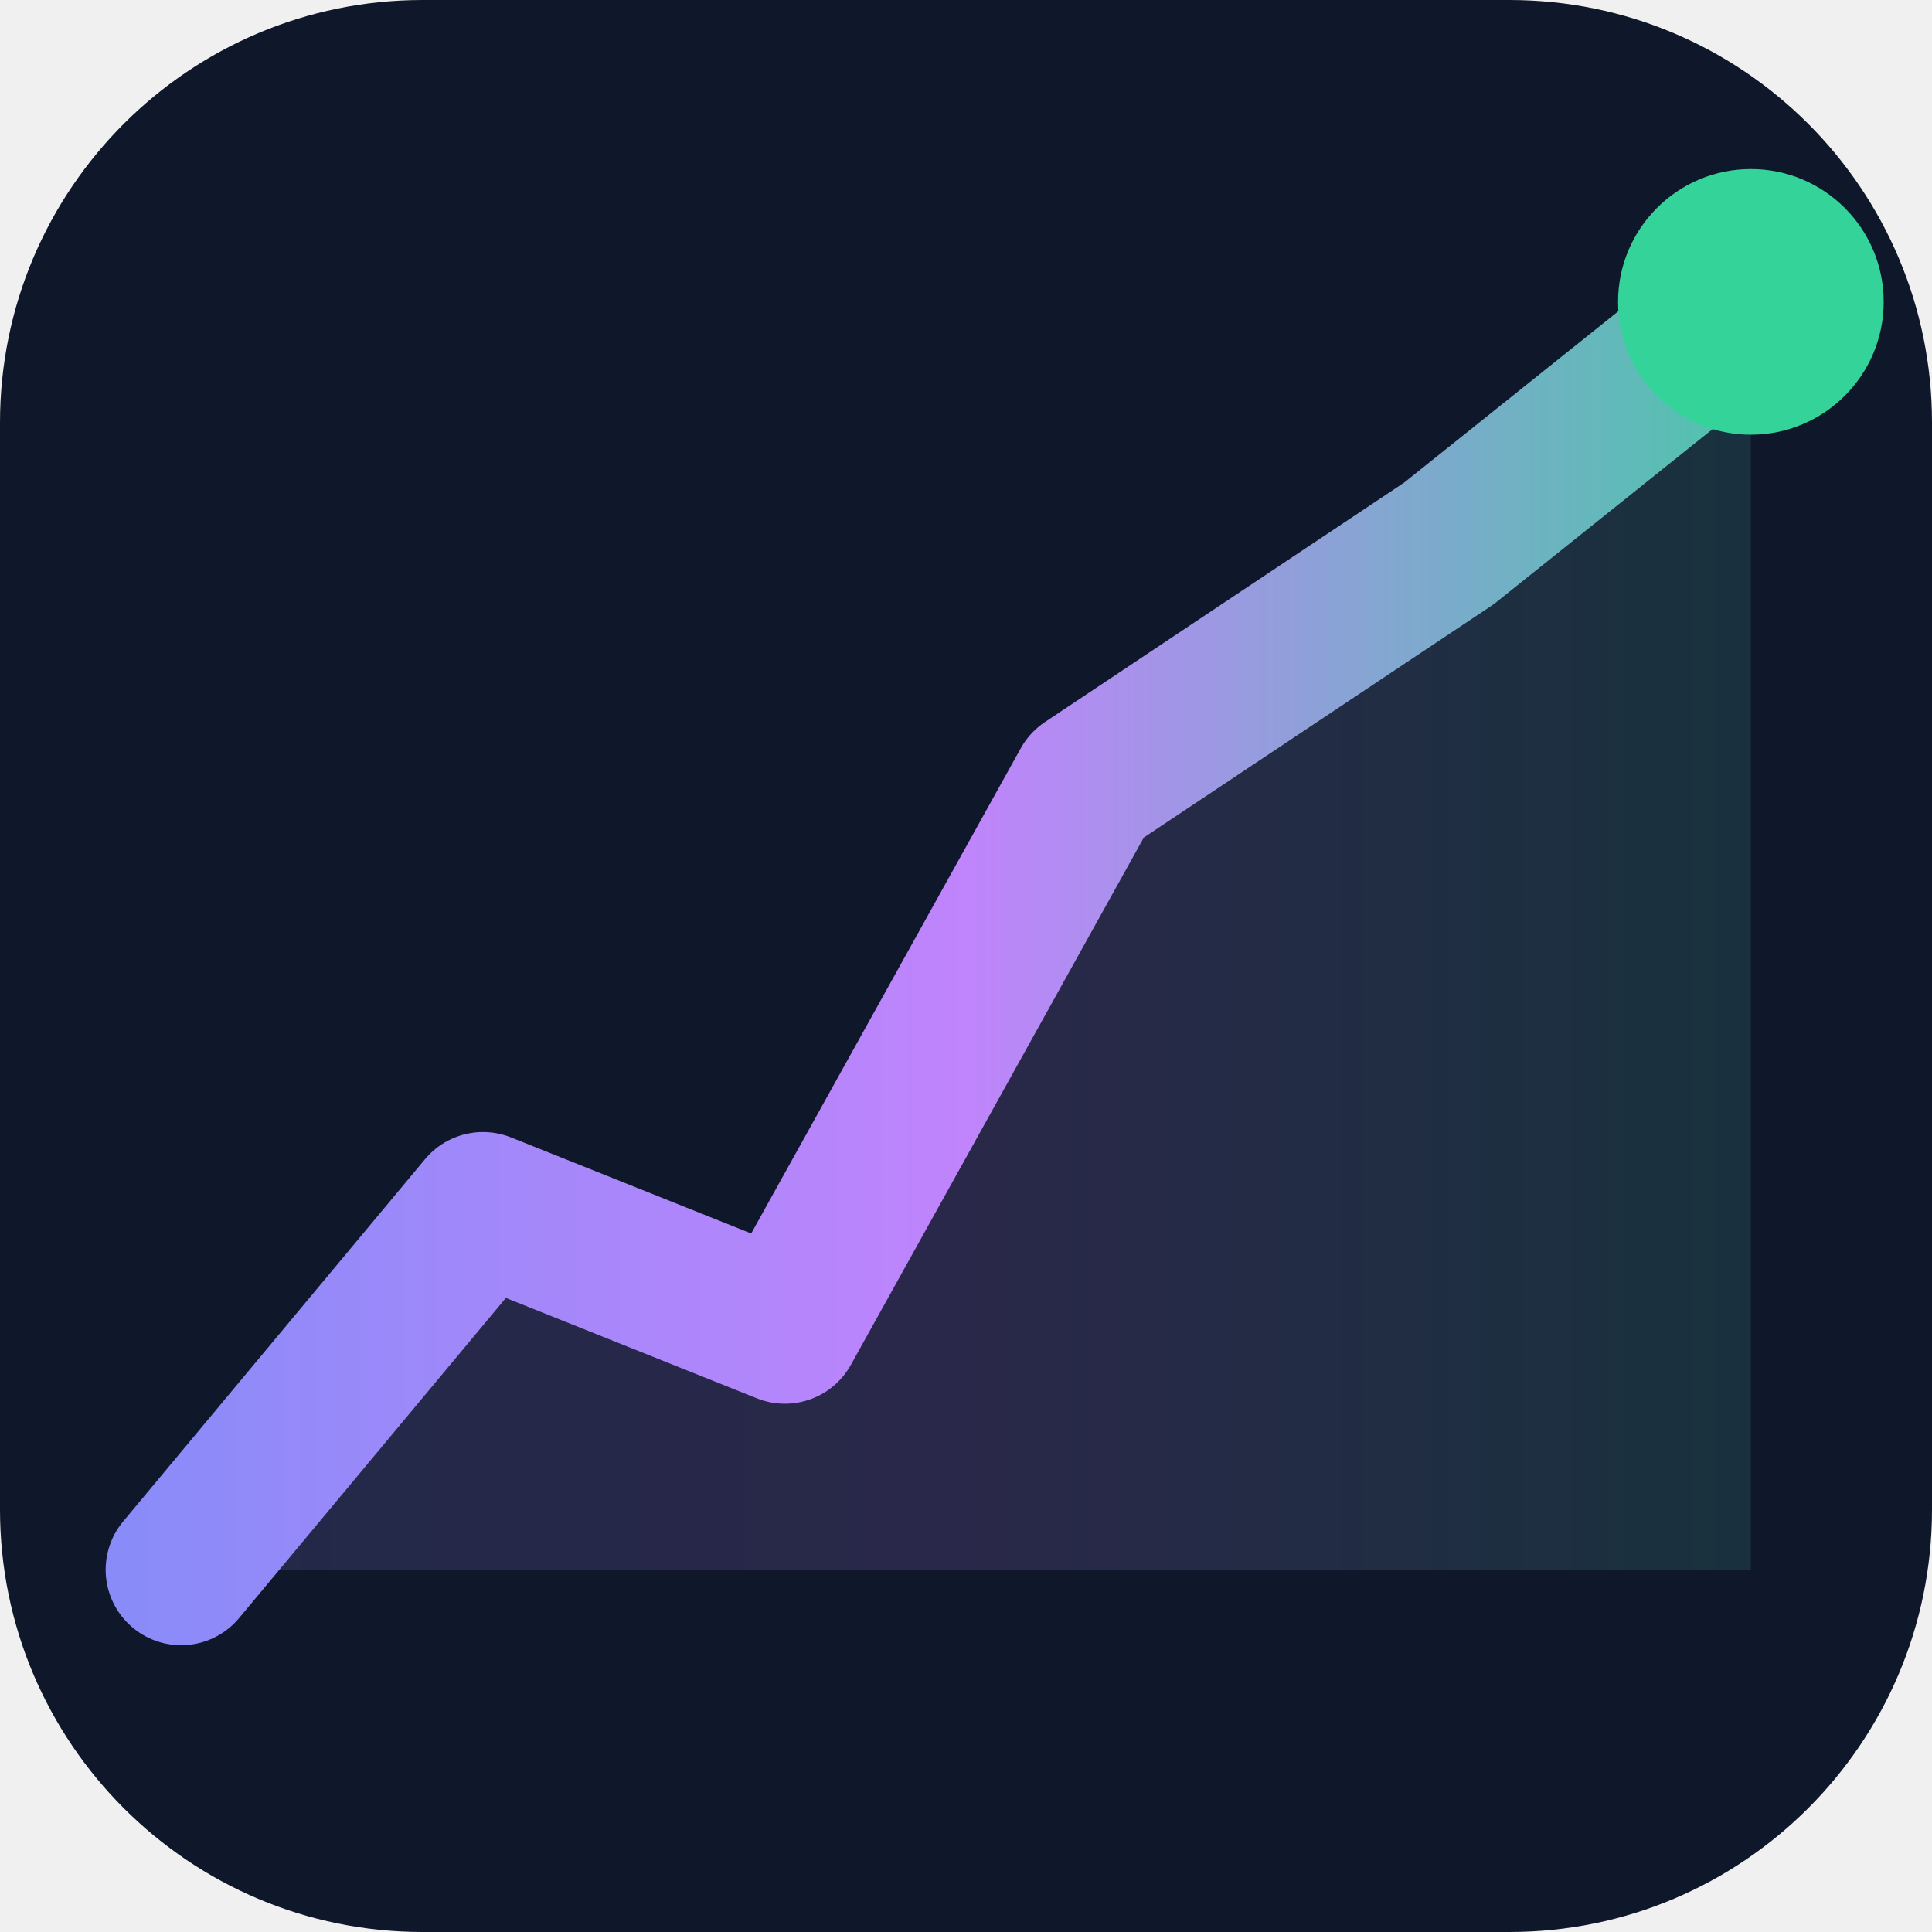
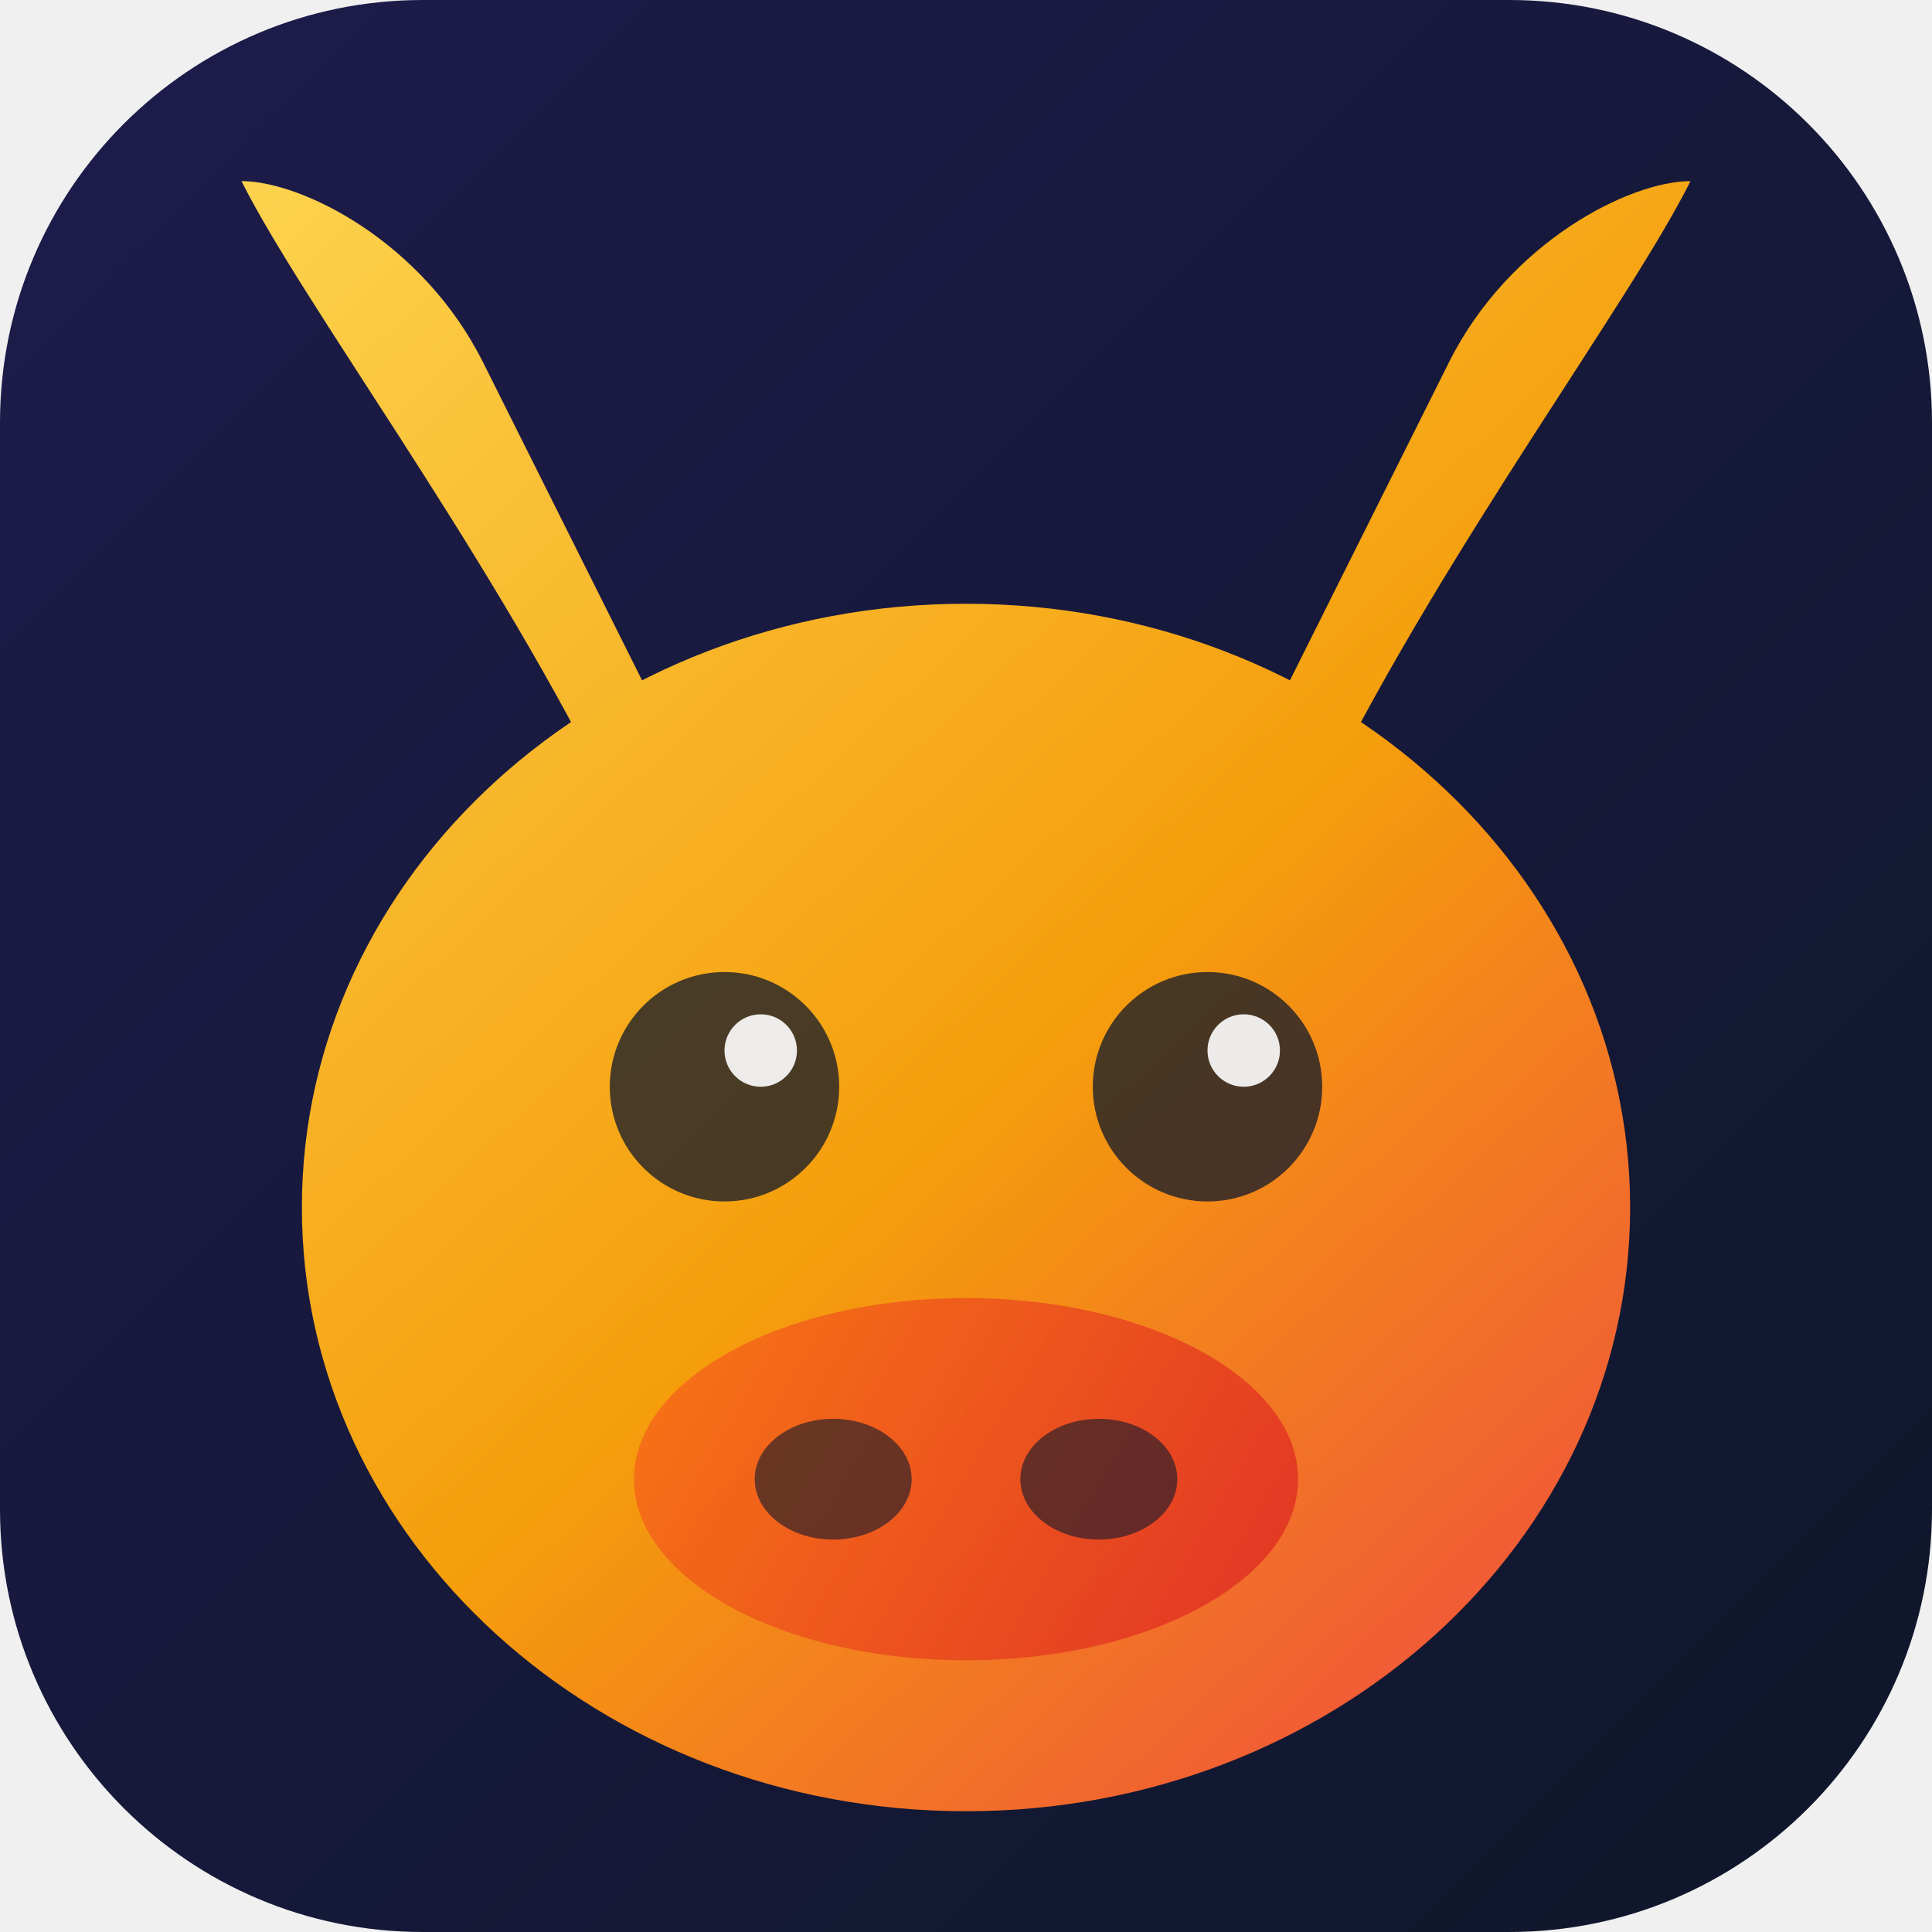
<svg xmlns="http://www.w3.org/2000/svg" viewBox="0 0 32 32">
  <defs>
-     <linearGradient id="g" x1="0" y1="0" x2="32" y2="0" gradientUnits="userSpaceOnUse">
-       <stop offset="0%" stop-color="#818CF8" />
-       <stop offset="50%" stop-color="#C084FC" />
-       <stop offset="100%" stop-color="#34D399" />
+     <linearGradient id="bg" x1="0" y1="0" x2="32" y2="32" gradientUnits="userSpaceOnUse">
+       <stop offset="0%" stop-color="#1E1B4B" />
+       <stop offset="100%" stop-color="#0F172A" />
+     </linearGradient>
+     <linearGradient id="bull" x1="4" y1="3" x2="28" y2="29" gradientUnits="userSpaceOnUse">
+       <stop offset="0%" stop-color="#FCD34D" />
+       <stop offset="55%" stop-color="#F59E0B" />
+       <stop offset="100%" stop-color="#EF4444" />
+     </linearGradient>
+     <linearGradient id="snout" x1="10" y1="22" x2="22" y2="29" gradientUnits="userSpaceOnUse">
+       <stop offset="0%" stop-color="#F97316" />
+       <stop offset="100%" stop-color="#DC2626" />
    </linearGradient>
  </defs>
-   <rect width="32" height="32" rx="7" fill="#0F172A" />
-   <polygon points="3,26 8,20 13,22 18,13 24,9 29,5 29,26" fill="url(#g)" opacity="0.15" />
-   <polyline points="3,26 8,20 13,22 18,13 24,9 29,5" fill="none" stroke="url(#g)" stroke-width="2.5" stroke-linecap="round" stroke-linejoin="round" />
-   <circle cx="29" cy="5" r="2.2" fill="#34D399" />
+   <rect width="32" height="32" rx="7" fill="url(#bg)" />
+   <path d="M10,13 C8,9 5,5 4,3 C5,3 7,4 8,6 C9,8 11,12 12,14 Z" fill="url(#bull)" />
+   <path d="M22,13 C24,9 27,5 28,3 C27,3 25,4 24,6 C23,8 21,12 20,14 Z" fill="url(#bull)" />
+   <ellipse cx="16" cy="20" rx="11" ry="10" fill="url(#bull)" />
+   <ellipse cx="16" cy="24.5" rx="5.5" ry="3" fill="url(#snout)" opacity="0.9" />
+   <ellipse cx="13.8" cy="24.5" rx="1.3" ry="1" fill="#0F172A" opacity="0.6" />
+   <ellipse cx="18.2" cy="24.5" rx="1.3" ry="1" fill="#0F172A" opacity="0.6" />
+   <circle cx="12" cy="18" r="1.9" fill="#0F172A" opacity="0.75" />
+   <circle cx="20" cy="18" r="1.9" fill="#0F172A" opacity="0.75" />
+   <circle cx="12.6" cy="17.4" r="0.6" fill="white" opacity="0.9" />
+   <circle cx="20.6" cy="17.4" r="0.6" fill="white" opacity="0.9" />
</svg>
